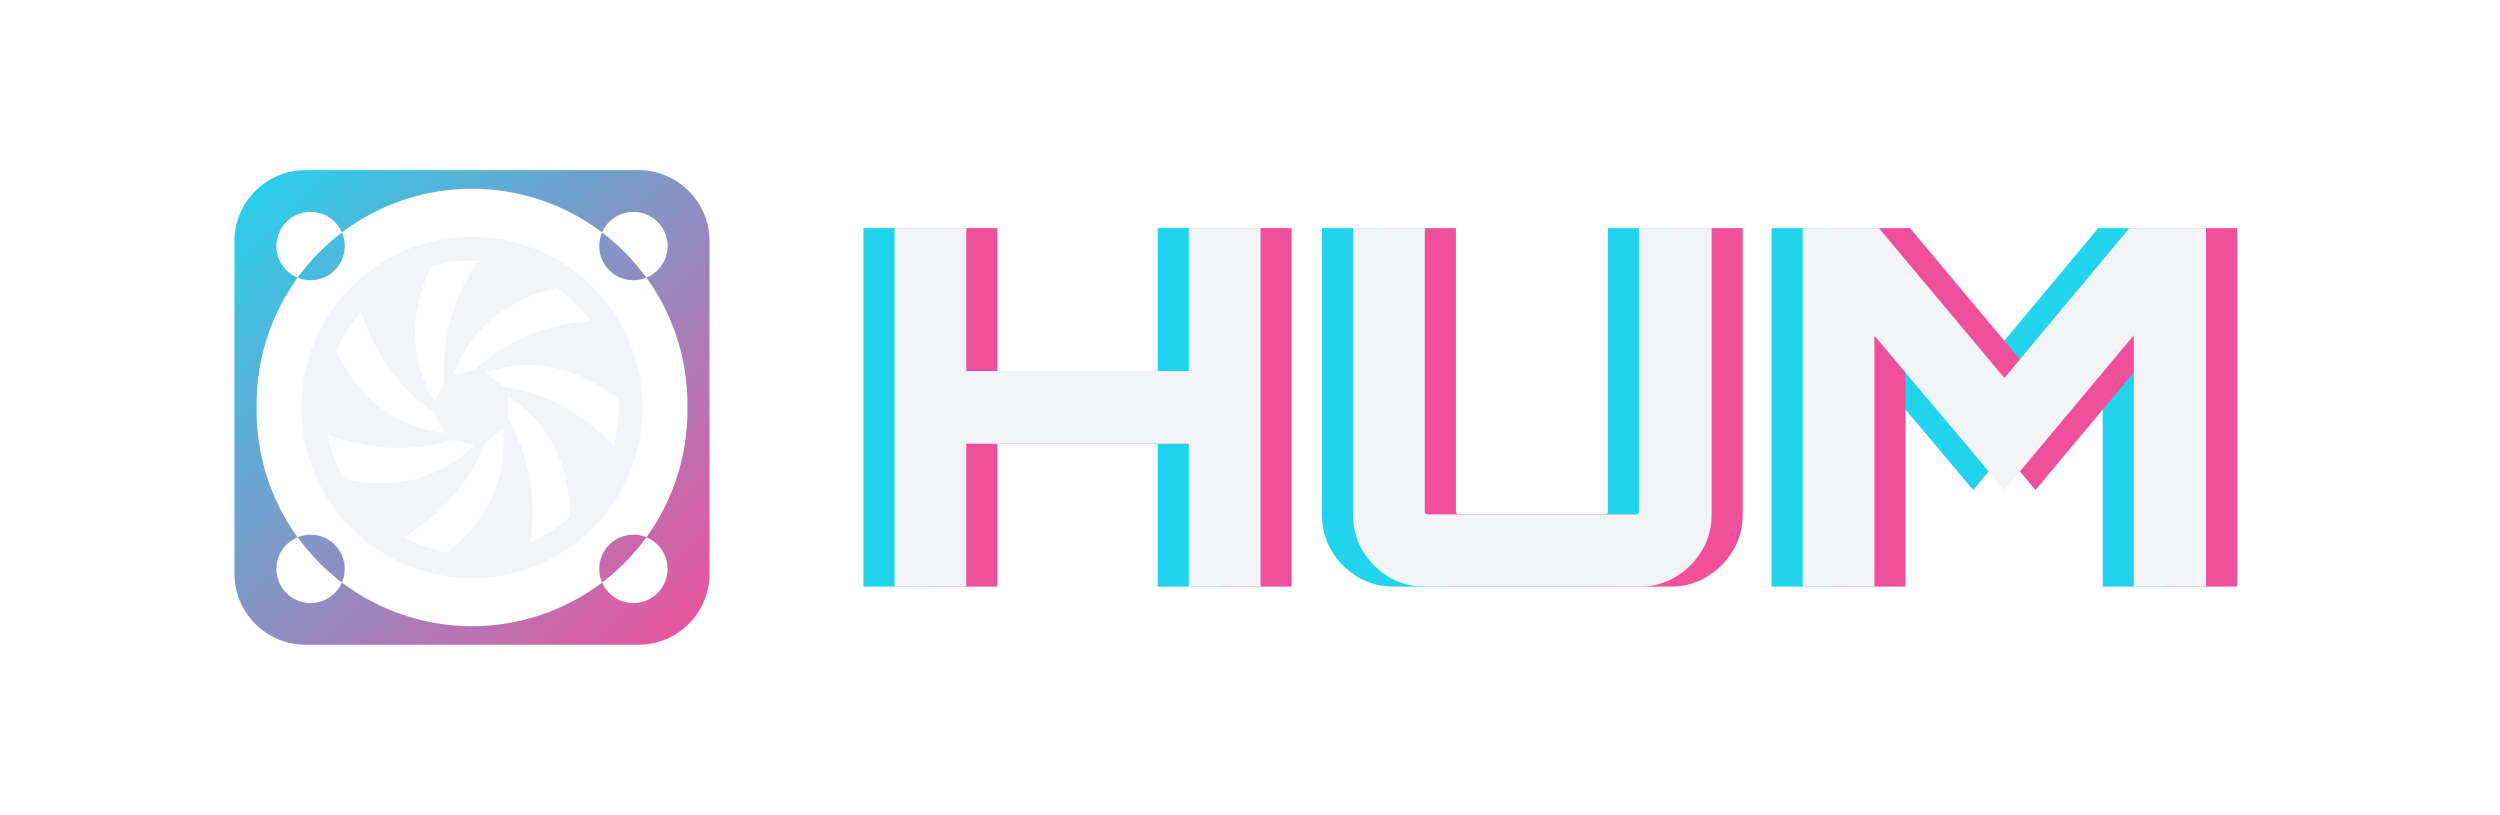
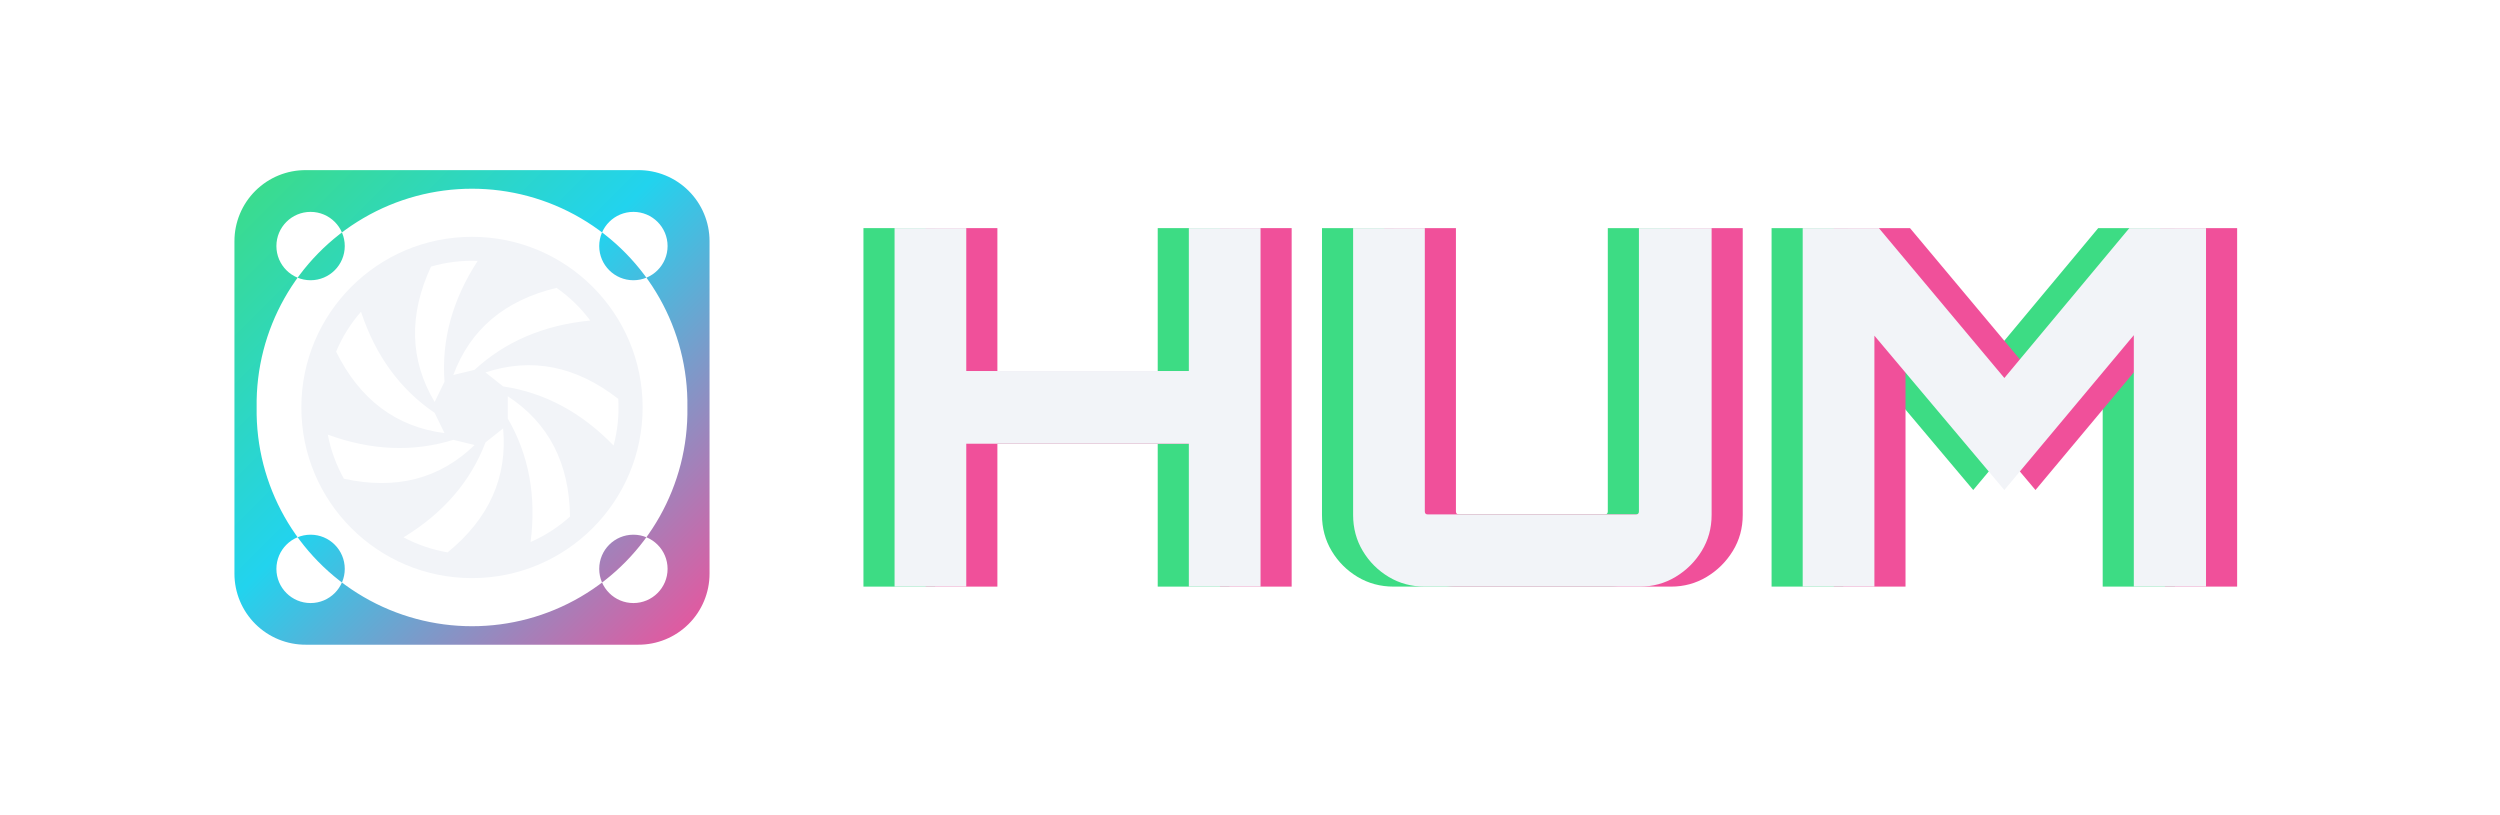
<svg xmlns="http://www.w3.org/2000/svg" width="482" height="157" viewBox="0 0 482 157" fill="none" role="img" aria-label="hum">
  <defs>
    <linearGradient id="g" x1="0" y1="0" x2="1" y2="1">
-       <stop offset="0" stop-color="#22D3EE" />
+       <stop offset="0" stop-color="#3DDC84" />
+       <stop offset="0.45" stop-color="#22D3EE" />
      <stop offset="1" stop-color="#F0509A" />
    </linearGradient>
  </defs>
  <path fill="url(#g)" fill-rule="evenodd" d="M 45.2 46.5 A 13.7 13.7 0 0 1 59.0 32.8 L 123.0 32.8 A 13.7 13.7 0 0 1 136.8 46.5 L 136.8 110.6 A 13.7 13.7 0 0 1 123.0 124.3 L 59.0 124.3 A 13.7 13.7 0 0 1 45.2 110.6 Z M 49.48 78.56 A 41.53 41.53 0 1 0 132.53 78.56 A 41.53 41.53 0 1 0 49.48 78.56 Z M 53.29 47.44 A 6.59 6.59 0 1 0 66.47 47.44 A 6.59 6.59 0 1 0 53.29 47.44 Z M 115.53 47.44 A 6.59 6.59 0 1 0 128.71 47.44 A 6.59 6.59 0 1 0 115.53 47.44 Z M 53.29 109.68 A 6.59 6.59 0 1 0 66.47 109.68 A 6.59 6.59 0 1 0 53.29 109.68 Z M 115.53 109.68 A 6.59 6.59 0 1 0 128.71 109.68 A 6.59 6.59 0 1 0 115.53 109.68 Z" />
  <path fill-rule="evenodd" d="M 58.10 78.56 A 32.90 32.90 0 1 0 123.90 78.56 A 32.90 32.90 0 1 0 58.10 78.56 Z M 97.9 76.4 Q 109.7 84.1 109.9 99.6 A 28.3 28.3 0 0 1 102.3 104.5 Q 104.0 91.2 97.9 80.7 Z M 97.0 82.6 Q 98.3 96.7 86.3 106.5 A 28.3 28.3 0 0 1 77.8 103.6 Q 89.3 96.6 93.6 85.3 Z M 91.5 85.8 Q 81.4 95.6 66.3 92.3 A 28.3 28.3 0 0 1 63.2 83.8 Q 75.8 88.4 87.4 84.8 Z M 85.7 83.5 Q 71.7 81.7 64.8 67.8 A 28.3 28.3 0 0 1 69.6 60.1 Q 73.8 72.8 83.8 79.6 Z M 83.8 77.5 Q 76.6 65.4 83.1 51.4 A 28.3 28.3 0 0 1 92.1 50.3 Q 84.8 61.5 85.7 73.6 Z M 87.4 72.3 Q 92.3 59.1 107.3 55.5 A 28.3 28.3 0 0 1 113.8 61.8 Q 100.4 63.1 91.5 71.3 Z M 93.6 71.8 Q 107.0 67.4 119.2 76.9 A 28.3 28.3 0 0 1 118.3 85.9 Q 109.0 76.3 97.0 74.5 Z" fill="#F2F4F8" />
-   <g fill="#22D3EE" transform="translate(161.0,113.1) scale(0.096,-0.096)">
+   <g fill="#3DDC84" transform="translate(161.0,113.1) scale(0.096,-0.096)">
    <path d="M57 0V720H201V433H648V720H792V0H648V287H201V0Z" transform="translate(0,0)" />
    <path d="M198 0Q158 0 125.5 19.5Q93 39 73.5 71.5Q54 104 54 144V720H198V151Q198 148 199.5 146.5Q201 145 204 145H622Q625 145 626.5 146.5Q628 148 628 151V720H774V144Q774 104 754.0 71.5Q734 39 701.5 19.5Q669 0 630 0H198Z" transform="translate(923.9167,0)" />
    <path d="M56 0V720H209L461 419L712 720H866V0H721V505L461 194L200 504V0Z" transform="translate(1824.833,0)" />
  </g>
  <g fill="#F0509A" transform="translate(173.0,113.1) scale(0.096,-0.096)">
    <path d="M57 0V720H201V433H648V720H792V0H648V287H201V0Z" transform="translate(0,0)" />
    <path d="M198 0Q158 0 125.5 19.5Q93 39 73.5 71.5Q54 104 54 144V720H198V151Q198 148 199.5 146.5Q201 145 204 145H622Q625 145 626.5 146.5Q628 148 628 151V720H774V144Q774 104 754.0 71.5Q734 39 701.5 19.5Q669 0 630 0H198Z" transform="translate(923.9167,0)" />
    <path d="M56 0V720H209L461 419L712 720H866V0H721V505L461 194L200 504V0Z" transform="translate(1824.833,0)" />
  </g>
  <g fill="#F2F4F8" transform="translate(167.0,113.1) scale(0.096,-0.096)">
    <path d="M57 0V720H201V433H648V720H792V0H648V287H201V0Z" transform="translate(0,0)" />
    <path d="M198 0Q158 0 125.5 19.5Q93 39 73.5 71.5Q54 104 54 144V720H198V151Q198 148 199.5 146.5Q201 145 204 145H622Q625 145 626.5 146.5Q628 148 628 151V720H774V144Q774 104 754.0 71.5Q734 39 701.5 19.5Q669 0 630 0H198Z" transform="translate(923.9167,0)" />
    <path d="M56 0V720H209L461 419L712 720H866V0H721V505L461 194L200 504V0Z" transform="translate(1824.833,0)" />
  </g>
</svg>
